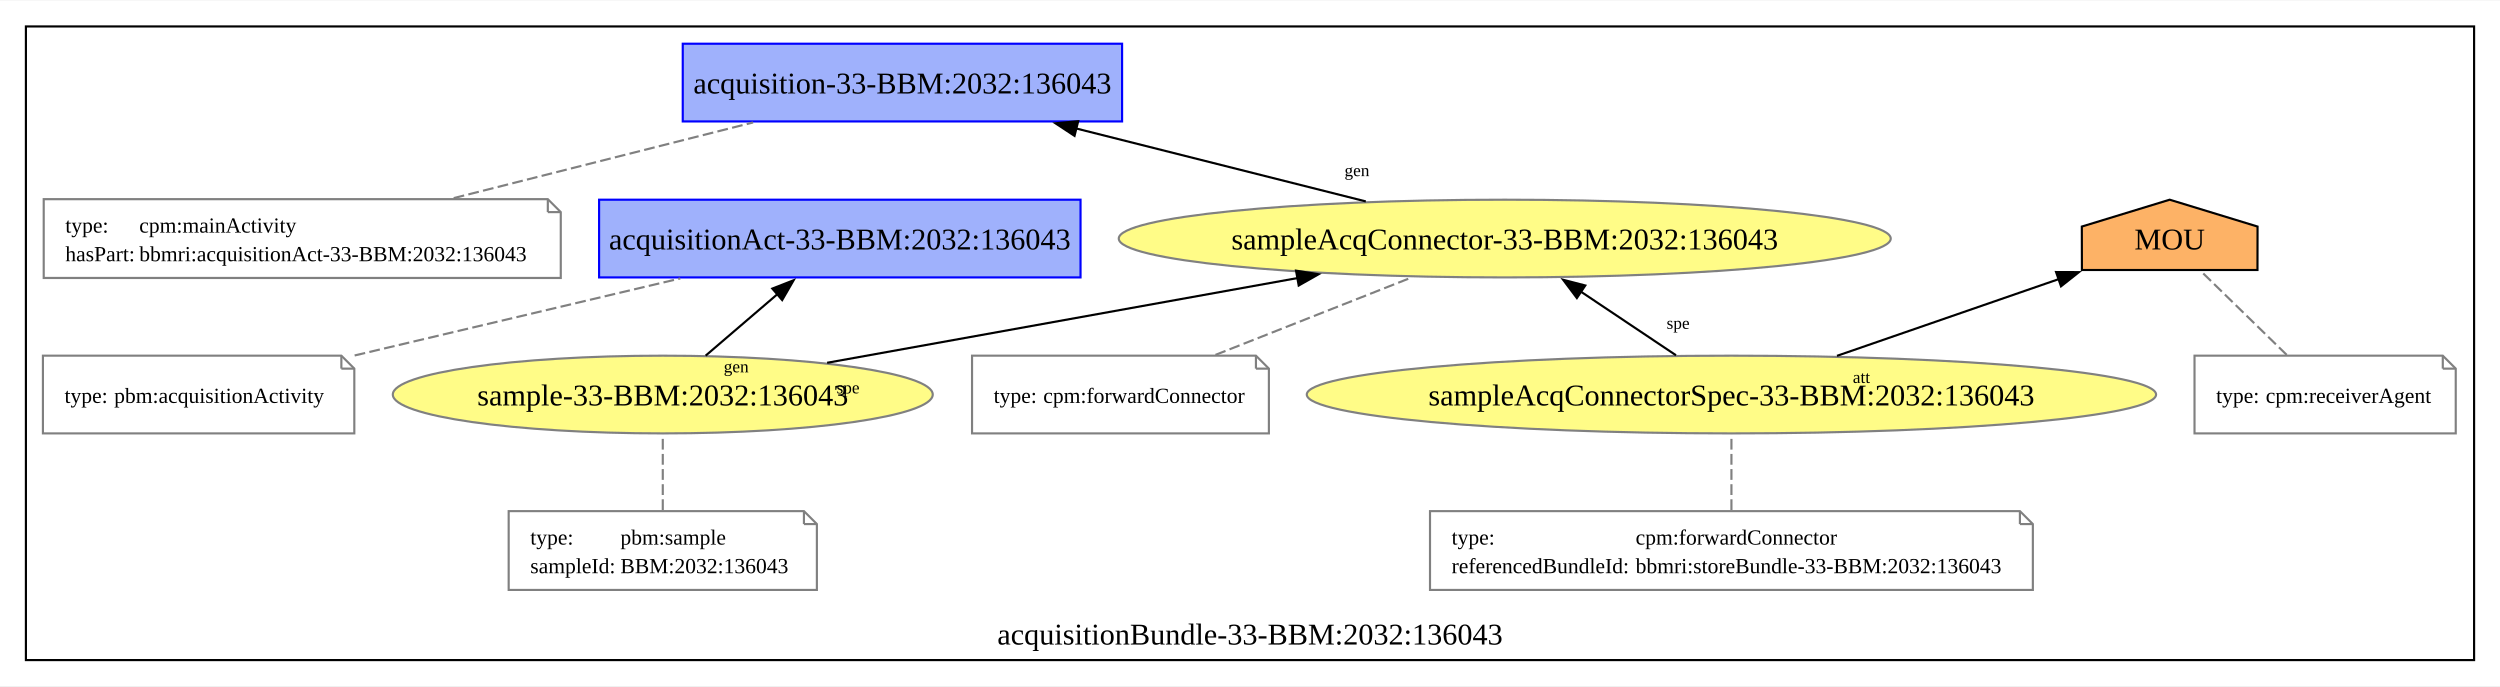
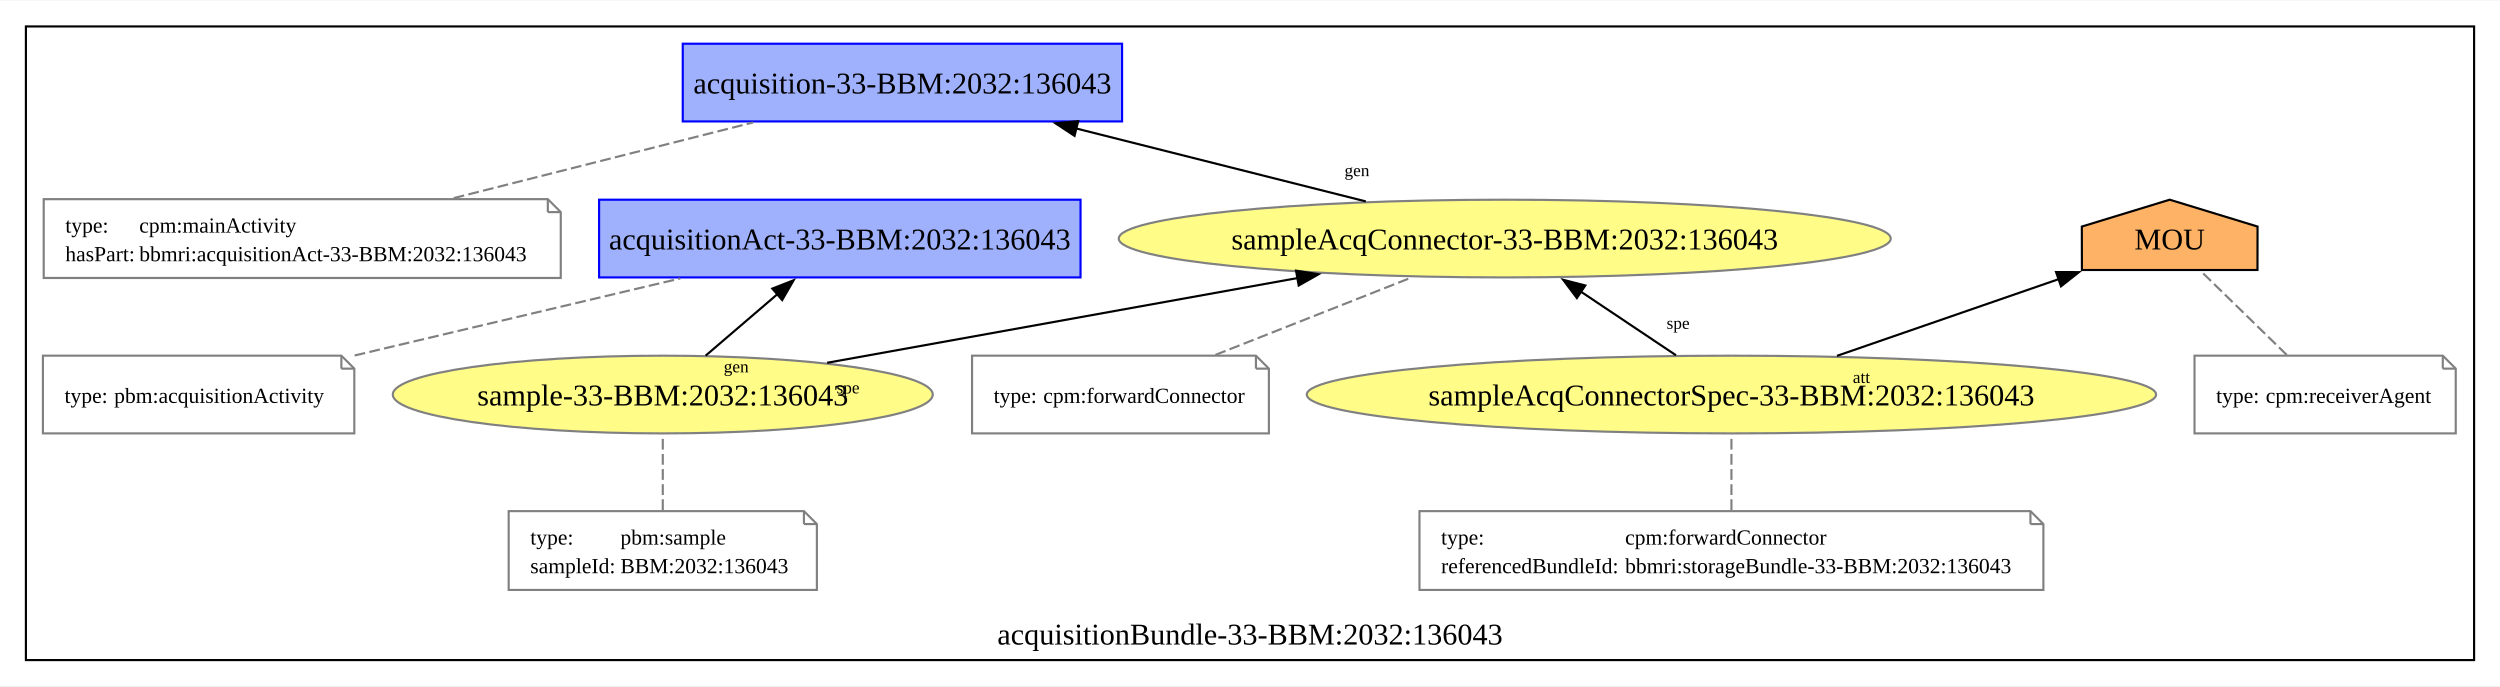
<svg xmlns="http://www.w3.org/2000/svg" xmlns:xlink="http://www.w3.org/1999/xlink" width="1158pt" height="318pt" viewBox="0.00 0.00 1158.00 317.50">
  <g id="graph0" class="graph" transform="scale(1 1) rotate(0) translate(4 313.5)">
    <polygon fill="white" stroke="none" points="-4,4 -4,-313.5 1154,-313.5 1154,4 -4,4" />
    <g id="clust1" class="cluster">
      <g id="a_clust1">
        <a xlink:href="http://www.bbmri.cz/schemas/biobank/data#acquisitionBundle-33-BBM:2032:136043" xlink:title="acquisitionBundle-33-BBM:2032:136043">
          <polygon fill="none" stroke="black" points="8,-8 8,-301.5 1142,-301.5 1142,-8 8,-8" />
          <text text-anchor="middle" x="575" y="-15.2" font-family="Times New Roman,serif" font-size="14.00">acquisitionBundle-33-BBM:2032:136043</text>
        </a>
      </g>
    </g>
    <g id="node1" class="node">
      <g id="a_node1">
        <a xlink:href="http://www.bbmri.cz/schemas/biobank/data#acquisition-33-BBM:2032:136043" xlink:title="acquisition-33-BBM:2032:136043">
          <polygon fill="#9fb1fc" stroke="#0000ff" points="515.75,-293.5 312.25,-293.5 312.25,-257.5 515.75,-257.5 515.75,-293.5" />
          <text text-anchor="middle" x="414" y="-270.45" font-family="Times New Roman,serif" font-size="14.00">acquisition-33-BBM:2032:136043</text>
        </a>
      </g>
    </g>
    <g id="node2" class="node">
      <polygon fill="none" stroke="gray" points="249.75,-221.5 16.25,-221.5 16.25,-185 255.75,-185 255.75,-215.5 249.75,-221.5" />
      <polyline fill="none" stroke="gray" points="249.75,-221.5 249.75,-215.5" />
      <polyline fill="none" stroke="gray" points="255.75,-215.5 249.75,-215.5" />
      <text text-anchor="start" x="26.25" y="-206" font-family="Times New Roman,serif" font-size="10.00">type:</text>
      <text text-anchor="start" x="60.5" y="-206" font-family="Times New Roman,serif" font-size="10.00">cpm:mainActivity</text>
      <text text-anchor="start" x="26.25" y="-192.75" font-family="Times New Roman,serif" font-size="10.00">hasPart:</text>
      <text text-anchor="start" x="60.5" y="-192.75" font-family="Times New Roman,serif" font-size="10.00">bbmri:acquisitionAct-33-BBM:2032:136043</text>
    </g>
    <g id="edge1" class="edge">
      <path fill="none" stroke="gray" stroke-dasharray="5,2" d="M206.15,-221.98C248.62,-232.71 302.55,-246.34 344.83,-257.02" />
    </g>
    <g id="node3" class="node">
      <g id="a_node3">
        <a xlink:href="http://www.bbmri.cz/schemas/biobank/data#acquisitionAct-33-BBM:2032:136043" xlink:title="acquisitionAct-33-BBM:2032:136043">
          <polygon fill="#9fb1fc" stroke="#0000ff" points="496.5,-221.25 273.5,-221.25 273.5,-185.25 496.5,-185.25 496.5,-221.25" />
          <text text-anchor="middle" x="385" y="-198.2" font-family="Times New Roman,serif" font-size="14.00">acquisitionAct-33-BBM:2032:136043</text>
        </a>
      </g>
    </g>
    <g id="node4" class="node">
      <polygon fill="none" stroke="gray" points="154.12,-149 15.88,-149 15.88,-113 160.12,-113 160.12,-143 154.12,-149" />
      <polyline fill="none" stroke="gray" points="154.12,-149 154.12,-143" />
      <polyline fill="none" stroke="gray" points="160.12,-143 154.12,-143" />
      <text text-anchor="start" x="25.88" y="-127.12" font-family="Times New Roman,serif" font-size="10.00">type:</text>
      <text text-anchor="start" x="48.88" y="-127.12" font-family="Times New Roman,serif" font-size="10.00">pbm:acquisitionActivity</text>
    </g>
    <g id="edge2" class="edge">
      <path fill="none" stroke="gray" stroke-dasharray="5,2" d="M160.27,-149.1C206.03,-159.92 265.04,-173.88 311.11,-184.77" />
    </g>
    <g id="node5" class="node">
      <g id="a_node5">
        <a xlink:href="http://www.bbmri.cz/schemas/biobank/data#sampleAcqConnector-33-BBM:2032:136043" xlink:title="sampleAcqConnector-33-BBM:2032:136043">
          <ellipse fill="#fffc87" stroke="#808080" cx="693" cy="-203.25" rx="178.79" ry="18" />
          <text text-anchor="middle" x="693" y="-198.2" font-family="Times New Roman,serif" font-size="14.00">sampleAcqConnector-33-BBM:2032:136043</text>
        </a>
      </g>
    </g>
    <g id="edge7" class="edge">
      <path fill="none" stroke="black" d="M628.64,-220.45C588.67,-230.52 536.97,-243.54 494.32,-254.28" />
      <polygon fill="black" stroke="black" points="493.72,-250.82 484.87,-256.65 495.42,-257.61 493.72,-250.82" />
      <text text-anchor="middle" x="624.54" y="-232.16" font-family="Times New Roman,serif" font-size="8.00">gen</text>
    </g>
    <g id="node6" class="node">
      <polygon fill="none" stroke="gray" points="577.75,-149 446.25,-149 446.25,-113 583.75,-113 583.75,-143 577.75,-149" />
      <polyline fill="none" stroke="gray" points="577.75,-149 577.75,-143" />
      <polyline fill="none" stroke="gray" points="583.75,-143 577.75,-143" />
      <text text-anchor="start" x="456.25" y="-127.12" font-family="Times New Roman,serif" font-size="10.00">type:</text>
      <text text-anchor="start" x="479.25" y="-127.12" font-family="Times New Roman,serif" font-size="10.00">cpm:forwardConnector</text>
    </g>
    <g id="edge3" class="edge">
      <path fill="none" stroke="gray" stroke-dasharray="5,2" d="M559,-149.37C586.8,-160.34 622.54,-174.44 650.12,-185.33" />
    </g>
    <g id="node7" class="node">
      <g id="a_node7">
        <a xlink:href="http://www.bbmri.cz/schemas/biobank/data#sampleAcqConnectorSpec-33-BBM:2032:136043" xlink:title="sampleAcqConnectorSpec-33-BBM:2032:136043">
          <ellipse fill="#fffc87" stroke="#808080" cx="798" cy="-131" rx="196.7" ry="18" />
          <text text-anchor="middle" x="798" y="-125.95" font-family="Times New Roman,serif" font-size="14.00">sampleAcqConnectorSpec-33-BBM:2032:136043</text>
        </a>
      </g>
    </g>
    <g id="edge9" class="edge">
      <path fill="none" stroke="black" d="M772.31,-149.19C758.97,-158.12 742.46,-169.16 727.96,-178.86" />
      <polygon fill="black" stroke="black" points="726.41,-175.69 720.04,-184.16 730.3,-181.51 726.41,-175.69" />
      <text text-anchor="middle" x="773.3" y="-161.43" font-family="Times New Roman,serif" font-size="8.00">spe</text>
    </g>
    <g id="node11" class="node">
      <g id="a_node11">
        <a xlink:href="http://www.bbmri.cz/schemas/biobank/data#MOU" xlink:title="MOU">
          <polygon fill="#fdb266" stroke="black" points="1041.7,-208.81 1001,-221.25 960.3,-208.81 960.34,-188.69 1041.66,-188.69 1041.7,-208.81" />
          <text text-anchor="middle" x="1001" y="-198.2" font-family="Times New Roman,serif" font-size="14.00">MOU</text>
        </a>
      </g>
    </g>
    <g id="edge8" class="edge">
      <path fill="none" stroke="black" d="M846.88,-148.92C877.95,-159.67 918.1,-173.56 949.63,-184.47" />
      <polygon fill="black" stroke="black" points="948.37,-187.74 958.97,-187.7 950.66,-181.13 948.37,-187.74" />
      <text text-anchor="middle" x="858.22" y="-136.37" font-family="Times New Roman,serif" font-size="8.00">att</text>
    </g>
    <g id="node8" class="node">
-       <polygon fill="none" stroke="gray" points="931.62,-77 658.38,-77 658.38,-40.5 937.62,-40.5 937.62,-71 931.62,-77" />
-       <polyline fill="none" stroke="gray" points="931.62,-77 931.62,-71" />
-       <polyline fill="none" stroke="gray" points="937.62,-71 931.62,-71" />
-       <text text-anchor="start" x="668.38" y="-61.5" font-family="Times New Roman,serif" font-size="10.00">type:</text>
-       <text text-anchor="start" x="753.62" y="-61.5" font-family="Times New Roman,serif" font-size="10.00">cpm:forwardConnector</text>
-       <text text-anchor="start" x="668.38" y="-48.25" font-family="Times New Roman,serif" font-size="10.00">referencedBundleId:</text>
-       <text text-anchor="start" x="753.62" y="-48.25" font-family="Times New Roman,serif" font-size="10.00">bbmri:storeBundle-33-BBM:2032:136043</text>
+       <polygon fill="none" stroke="gray" points="936.5,-77 653.5,-77 653.5,-40.5 942.5,-40.5 942.5,-71 936.5,-77" />
+       <polyline fill="none" stroke="gray" points="936.5,-77 936.5,-71" />
+       <polyline fill="none" stroke="gray" points="942.5,-71 936.5,-71" />
+       <text text-anchor="start" x="663.5" y="-61.5" font-family="Times New Roman,serif" font-size="10.00">type:</text>
+       <text text-anchor="start" x="748.75" y="-61.5" font-family="Times New Roman,serif" font-size="10.00">cpm:forwardConnector</text>
+       <text text-anchor="start" x="663.5" y="-48.25" font-family="Times New Roman,serif" font-size="10.00">referencedBundleId:</text>
+       <text text-anchor="start" x="748.75" y="-48.25" font-family="Times New Roman,serif" font-size="10.00">bbmri:storageBundle-33-BBM:2032:136043</text>
    </g>
    <g id="edge4" class="edge">
      <path fill="none" stroke="gray" stroke-dasharray="5,2" d="M798,-77.48C798,-88.21 798,-101.84 798,-112.52" />
    </g>
    <g id="node9" class="node">
      <g id="a_node9">
        <a xlink:href="http://www.bbmri.cz/schemas/biobank/data#sample-33-BBM:2032:136043" xlink:title="sample-33-BBM:2032:136043">
          <ellipse fill="#fffc87" stroke="#808080" cx="303" cy="-131" rx="125.05" ry="18" />
          <text text-anchor="middle" x="303" y="-125.95" font-family="Times New Roman,serif" font-size="14.00">sample-33-BBM:2032:136043</text>
        </a>
      </g>
    </g>
    <g id="edge11" class="edge">
      <path fill="none" stroke="black" d="M322.85,-149.01C332.87,-157.59 345.22,-168.17 356.26,-177.63" />
      <polygon fill="black" stroke="black" points="353.74,-180.08 363.61,-183.93 358.3,-174.76 353.74,-180.08" />
      <text text-anchor="middle" x="337" y="-141.29" font-family="Times New Roman,serif" font-size="8.00">gen</text>
    </g>
    <g id="edge10" class="edge">
      <path fill="none" stroke="black" d="M379.12,-145.71C441.49,-156.95 530.09,-172.9 597.26,-185" />
      <polygon fill="black" stroke="black" points="596.32,-188.39 606.78,-186.72 597.56,-181.5 596.32,-188.39" />
      <text text-anchor="middle" x="388.81" y="-131.53" font-family="Times New Roman,serif" font-size="8.00">spe</text>
    </g>
    <g id="node10" class="node">
      <polygon fill="none" stroke="gray" points="368.38,-77 231.62,-77 231.62,-40.5 374.38,-40.5 374.38,-71 368.38,-77" />
      <polyline fill="none" stroke="gray" points="368.38,-77 368.38,-71" />
      <polyline fill="none" stroke="gray" points="374.38,-71 368.38,-71" />
      <text text-anchor="start" x="241.62" y="-61.5" font-family="Times New Roman,serif" font-size="10.00">type:</text>
      <text text-anchor="start" x="283.38" y="-61.5" font-family="Times New Roman,serif" font-size="10.00">pbm:sample</text>
      <text text-anchor="start" x="241.62" y="-48.25" font-family="Times New Roman,serif" font-size="10.00">sampleId:</text>
      <text text-anchor="start" x="283.38" y="-48.25" font-family="Times New Roman,serif" font-size="10.00">BBM:2032:136043</text>
    </g>
    <g id="edge5" class="edge">
      <path fill="none" stroke="gray" stroke-dasharray="5,2" d="M303,-77.48C303,-88.21 303,-101.84 303,-112.52" />
    </g>
    <g id="node12" class="node">
      <polygon fill="none" stroke="gray" points="1127.5,-149 1012.5,-149 1012.5,-113 1133.5,-113 1133.5,-143 1127.5,-149" />
      <polyline fill="none" stroke="gray" points="1127.5,-149 1127.5,-143" />
      <polyline fill="none" stroke="gray" points="1133.5,-143 1127.5,-143" />
      <text text-anchor="start" x="1022.5" y="-127.12" font-family="Times New Roman,serif" font-size="10.00">type:</text>
      <text text-anchor="start" x="1045.5" y="-127.12" font-family="Times New Roman,serif" font-size="10.00">cpm:receiverAgent</text>
    </g>
    <g id="edge6" class="edge">
      <path fill="none" stroke="gray" stroke-dasharray="5,2" d="M1055.2,-149.37C1042.88,-161.39 1026.69,-177.19 1015.22,-188.38" />
    </g>
  </g>
</svg>
